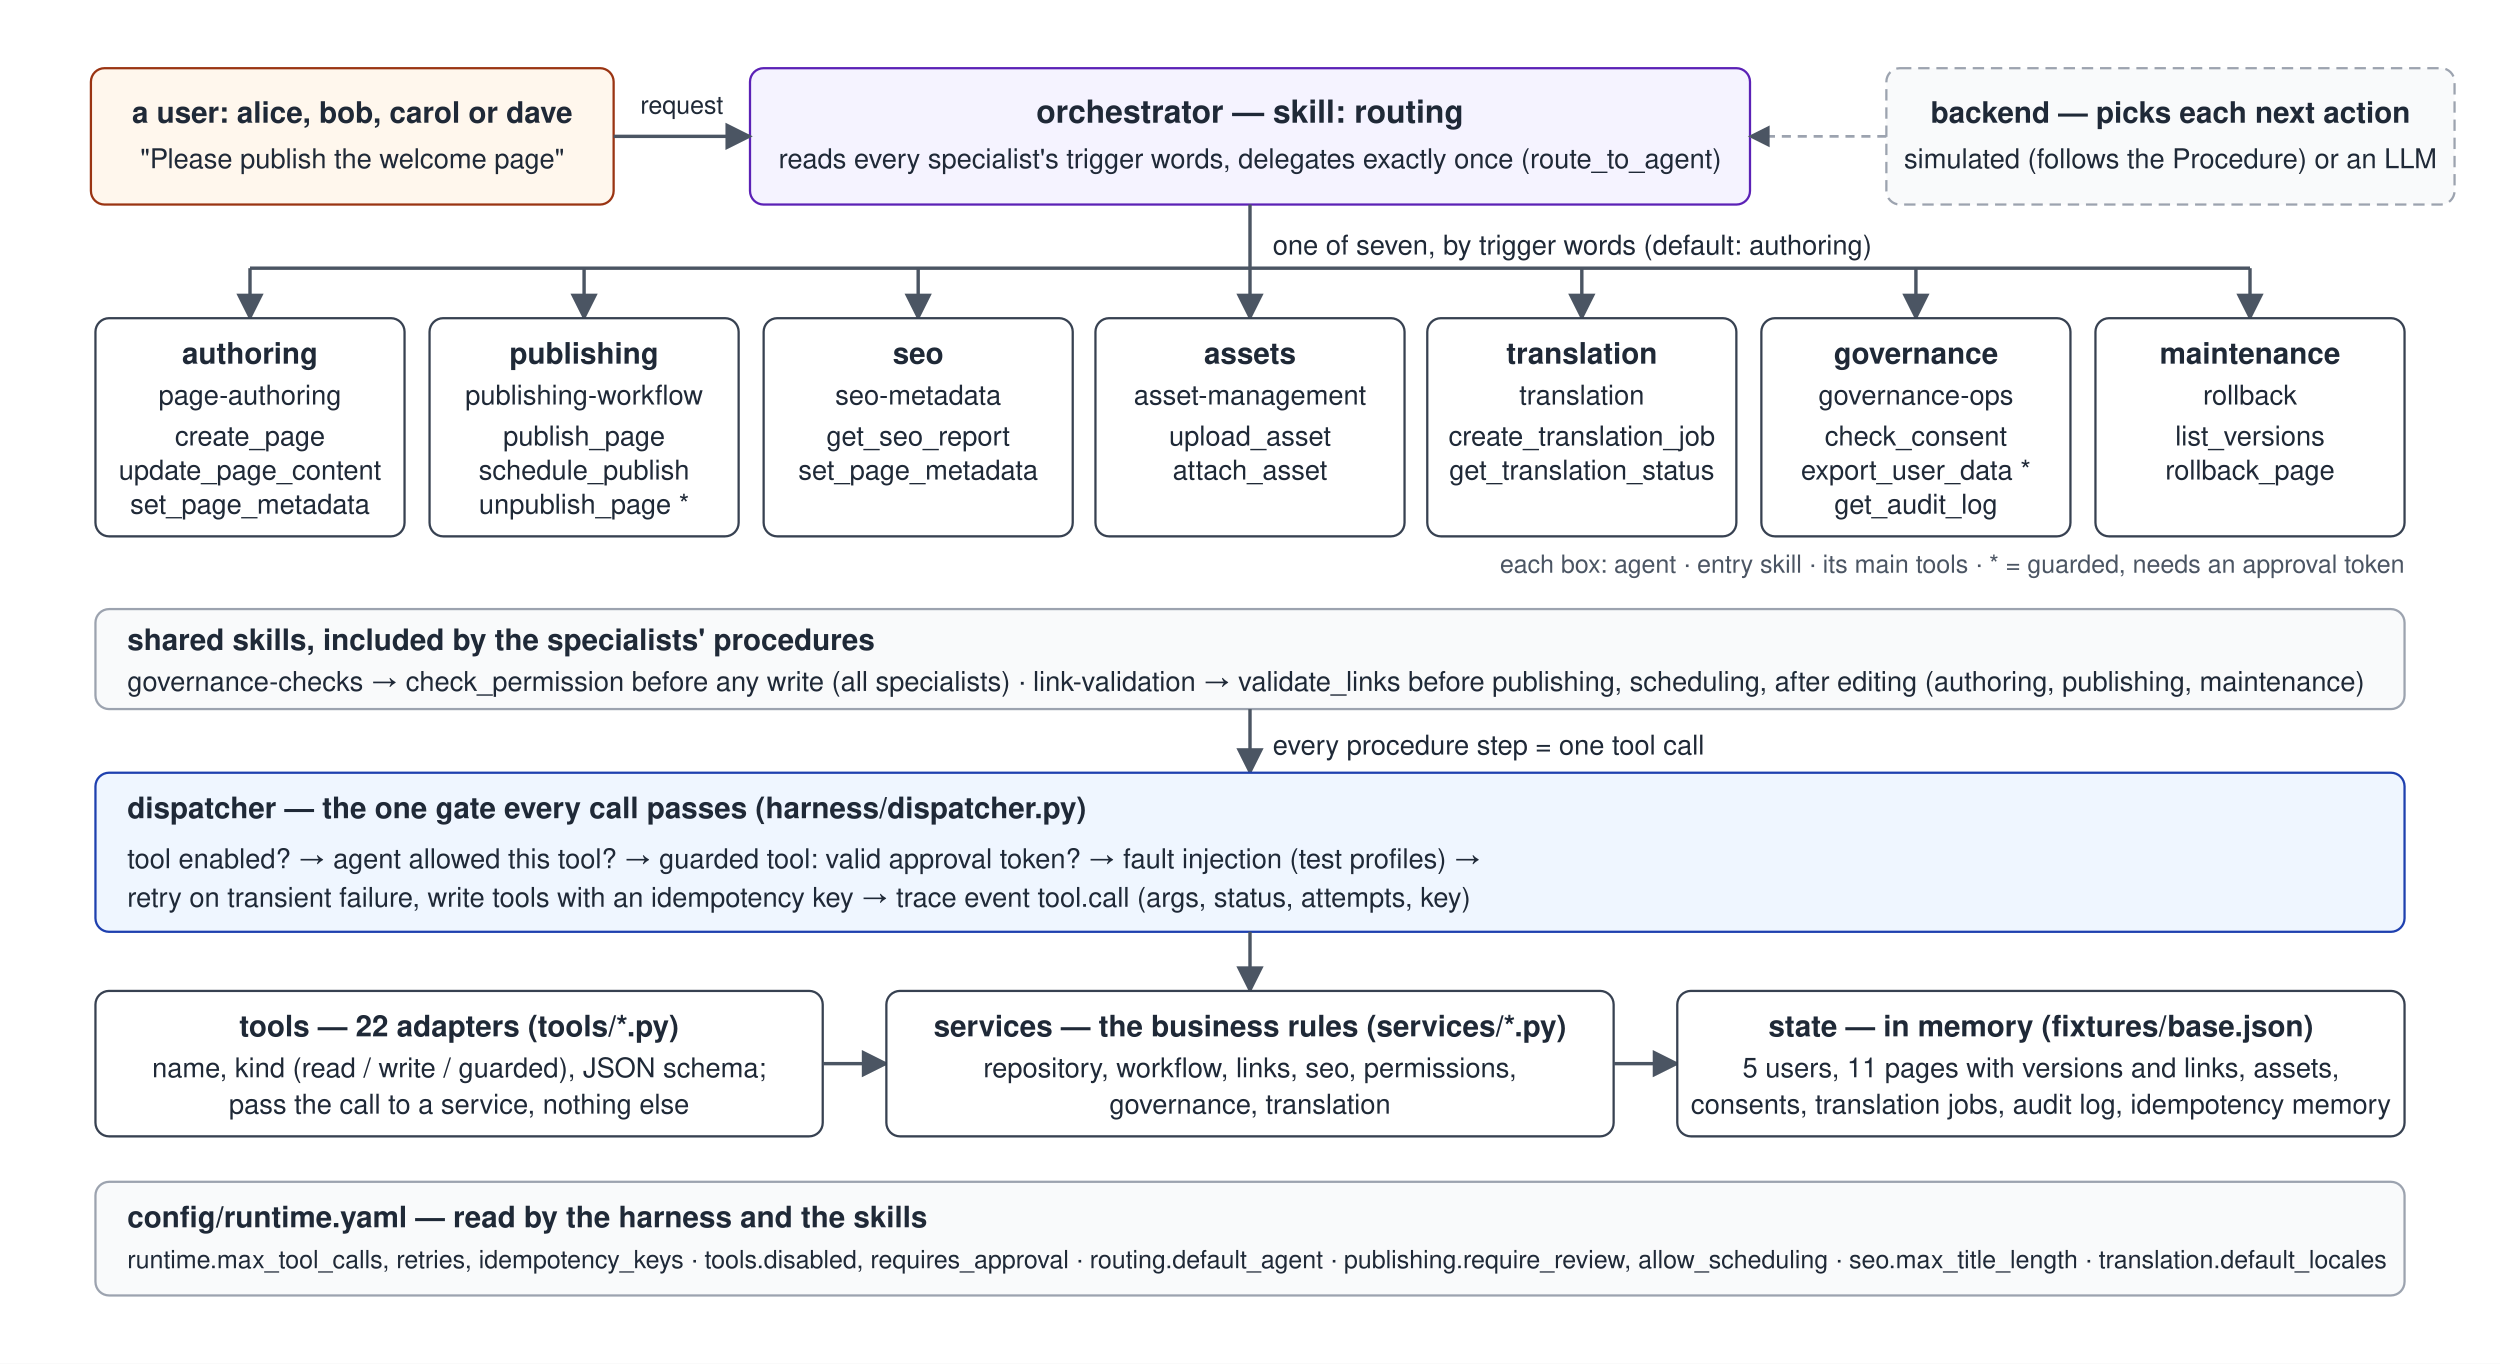
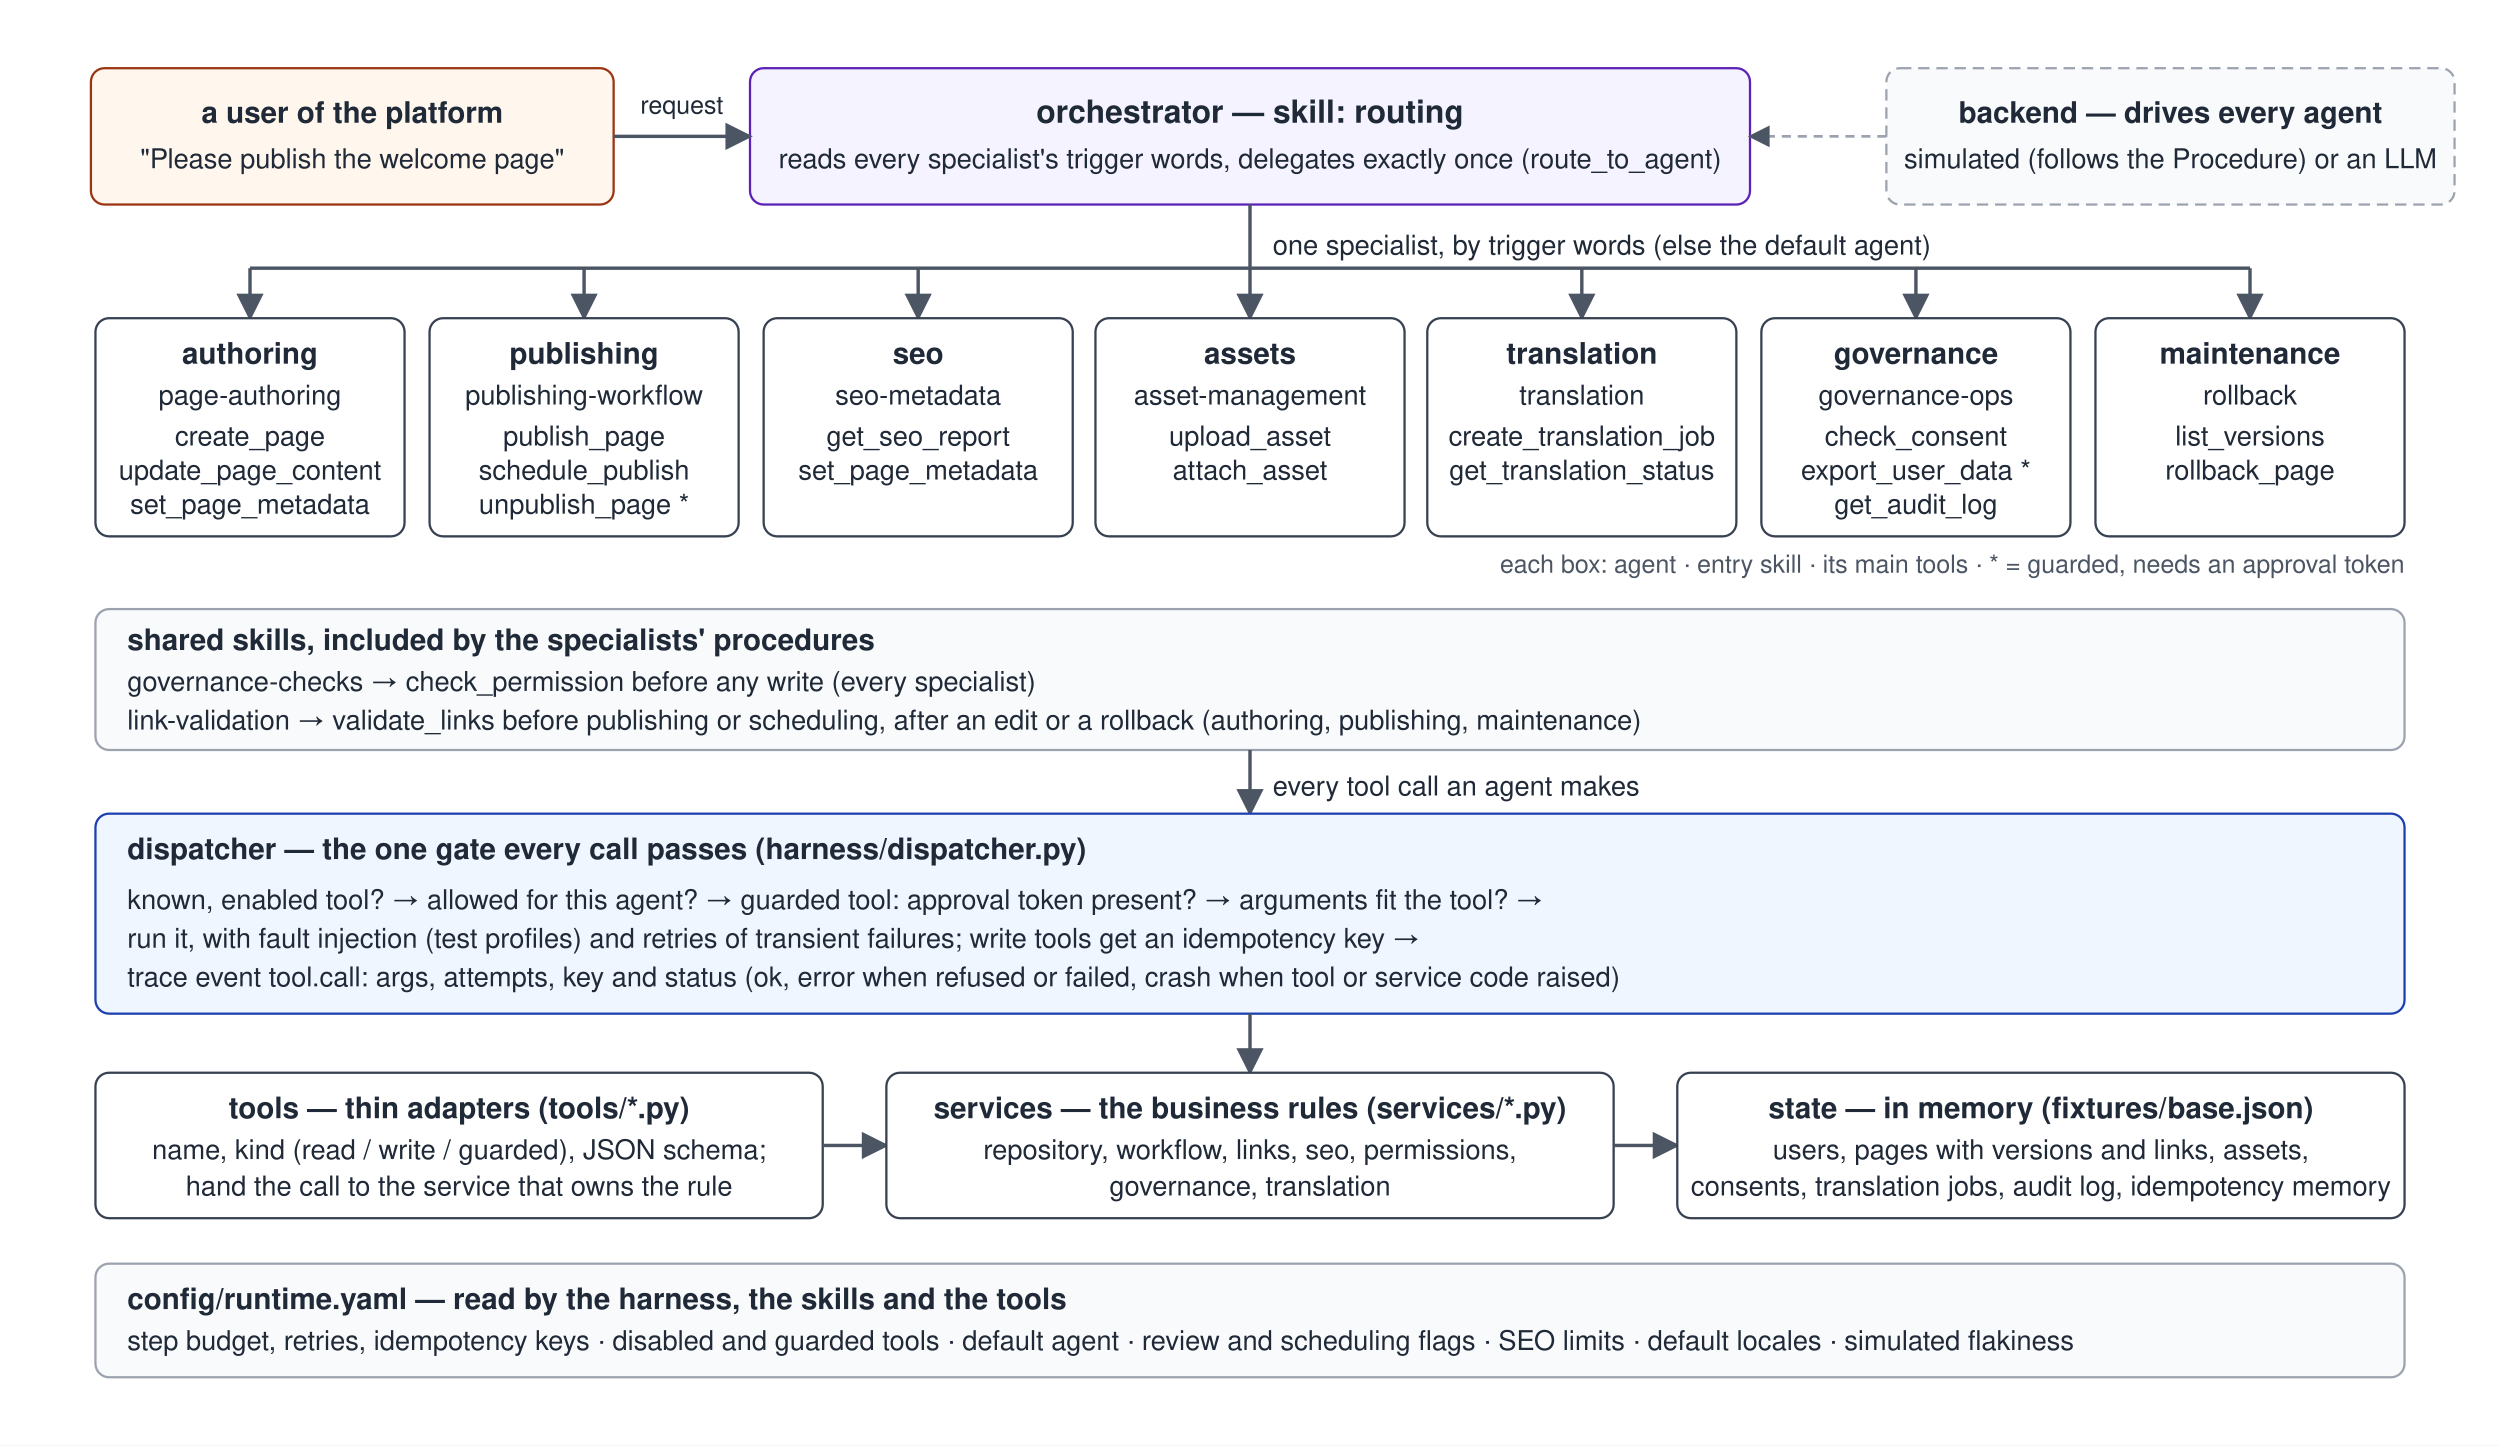
- <svg xmlns="http://www.w3.org/2000/svg" viewBox="0 0 1100 600" width="1100" height="600" role="img" aria-label="ContentOps: a user request goes to the orchestrator, which delegates once to one of seven specialist agents; the specialist follows its skill's procedure, each step being a tool call that passes through the dispatcher's gates into tool adapters, services and the state." font-family="Helvetica, Arial, sans-serif" font-size="14" fill="#1f2937">
+ <svg xmlns="http://www.w3.org/2000/svg" viewBox="0 0 1100 636" width="1100" height="636" role="img" aria-label="ContentOps: a user request goes to the orchestrator, which delegates once to one specialist agent; the specialist follows its skill's procedure, and every tool call passes through the dispatcher's gates into tool adapters, services and the state." font-family="Helvetica, Arial, sans-serif" font-size="14" fill="#1f2937">
  <defs>
    <marker id="a" viewBox="0 0 10 10" refX="9" refY="5" markerWidth="8" markerHeight="8" orient="auto-start-reverse">
      <path d="M0,0 L10,5 L0,10 z" fill="#4b5563" />
    </marker>
  </defs>
-   <rect width="1100" height="600" fill="#ffffff" />
+   <rect width="1100" height="636" fill="#ffffff" />
  <rect x="40" y="30" width="230" height="60" rx="6" fill="#fff7ed" stroke="#9a3412" />
-   <text x="155" y="54" text-anchor="middle" font-weight="bold" font-size="13">a user: alice, bob, carol or dave</text>
+   <text x="155" y="54" text-anchor="middle" font-weight="bold" font-size="13">a user of the platform</text>
  <text x="155" y="74" text-anchor="middle" font-size="12">"Please publish the welcome page"</text>
  <rect x="330" y="30" width="440" height="60" rx="6" fill="#f5f3ff" stroke="#5b21b6" />
  <text x="550" y="54" text-anchor="middle" font-weight="bold">orchestrator — skill: routing</text>
  <text x="550" y="74" text-anchor="middle" font-size="12">reads every specialist's trigger words, delegates exactly once (route_to_agent)</text>
  <path d="M270,60 L330,60" fill="none" stroke="#4b5563" stroke-width="1.5" marker-end="url(#a)" />
  <text x="300" y="50" text-anchor="middle" font-size="11">request</text>
  <rect x="830" y="30" width="250" height="60" rx="6" fill="#f9fafb" stroke="#9ca3af" stroke-dasharray="5 3" />
-   <text x="955" y="54" text-anchor="middle" font-weight="bold" font-size="13">backend — picks each next action</text>
+   <text x="955" y="54" text-anchor="middle" font-weight="bold" font-size="13">backend — drives every agent</text>
  <text x="955" y="74" text-anchor="middle" font-size="12">simulated (follows the Procedure) or an LLM</text>
  <path d="M830,60 L770,60" fill="none" stroke="#9ca3af" stroke-width="1.2" stroke-dasharray="4 3" marker-end="url(#a)" />
  <path d="M550,90 L550,118" fill="none" stroke="#4b5563" stroke-width="1.5" />
  <line x1="110" y1="118" x2="990" y2="118" stroke="#4b5563" stroke-width="1.5" />
-   <text x="560" y="112" font-size="12">one of seven, by trigger words (default: authoring)</text>
+   <text x="560" y="112" font-size="12">one specialist, by trigger words (else the default agent)</text>
  <g stroke="#4b5563" stroke-width="1.5" fill="none" marker-end="url(#a)">
    <path d="M110,118 L110,140" />
    <path d="M257,118 L257,140" />
    <path d="M404,118 L404,140" />
    <path d="M550,118 L550,140" />
    <path d="M696,118 L696,140" />
    <path d="M843,118 L843,140" />
    <path d="M990,118 L990,140" />
  </g>
  <g font-size="12">
    <rect x="42" y="140" width="136" height="96" rx="6" fill="#ffffff" stroke="#374151" />
    <text x="110" y="160" text-anchor="middle" font-weight="bold" font-size="13">authoring</text>
    <text x="110" y="178" text-anchor="middle">page-authoring</text>
    <text x="110" y="196" text-anchor="middle">create_page</text>
    <text x="110" y="211" text-anchor="middle">update_page_content</text>
    <text x="110" y="226" text-anchor="middle">set_page_metadata</text>
    <rect x="189" y="140" width="136" height="96" rx="6" fill="#ffffff" stroke="#374151" />
    <text x="257" y="160" text-anchor="middle" font-weight="bold" font-size="13">publishing</text>
    <text x="257" y="178" text-anchor="middle">publishing-workflow</text>
    <text x="257" y="196" text-anchor="middle">publish_page</text>
    <text x="257" y="211" text-anchor="middle">schedule_publish</text>
    <text x="257" y="226" text-anchor="middle">unpublish_page *</text>
    <rect x="336" y="140" width="136" height="96" rx="6" fill="#ffffff" stroke="#374151" />
    <text x="404" y="160" text-anchor="middle" font-weight="bold" font-size="13">seo</text>
    <text x="404" y="178" text-anchor="middle">seo-metadata</text>
    <text x="404" y="196" text-anchor="middle">get_seo_report</text>
    <text x="404" y="211" text-anchor="middle">set_page_metadata</text>
    <rect x="482" y="140" width="136" height="96" rx="6" fill="#ffffff" stroke="#374151" />
    <text x="550" y="160" text-anchor="middle" font-weight="bold" font-size="13">assets</text>
    <text x="550" y="178" text-anchor="middle">asset-management</text>
    <text x="550" y="196" text-anchor="middle">upload_asset</text>
    <text x="550" y="211" text-anchor="middle">attach_asset</text>
    <rect x="628" y="140" width="136" height="96" rx="6" fill="#ffffff" stroke="#374151" />
    <text x="696" y="160" text-anchor="middle" font-weight="bold" font-size="13">translation</text>
    <text x="696" y="178" text-anchor="middle">translation</text>
    <text x="696" y="196" text-anchor="middle">create_translation_job</text>
    <text x="696" y="211" text-anchor="middle">get_translation_status</text>
    <rect x="775" y="140" width="136" height="96" rx="6" fill="#ffffff" stroke="#374151" />
    <text x="843" y="160" text-anchor="middle" font-weight="bold" font-size="13">governance</text>
    <text x="843" y="178" text-anchor="middle">governance-ops</text>
    <text x="843" y="196" text-anchor="middle">check_consent</text>
    <text x="843" y="211" text-anchor="middle">export_user_data *</text>
    <text x="843" y="226" text-anchor="middle">get_audit_log</text>
    <rect x="922" y="140" width="136" height="96" rx="6" fill="#ffffff" stroke="#374151" />
    <text x="990" y="160" text-anchor="middle" font-weight="bold" font-size="13">maintenance</text>
    <text x="990" y="178" text-anchor="middle">rollback</text>
    <text x="990" y="196" text-anchor="middle">list_versions</text>
    <text x="990" y="211" text-anchor="middle">rollback_page</text>
  </g>
  <text x="1058" y="252" text-anchor="end" font-size="11" fill="#4b5563">each box: agent · entry skill · its main tools · * = guarded, needs an approval token</text>
-   <rect x="42" y="268" width="1016" height="44" rx="6" fill="#f9fafb" stroke="#9ca3af" />
+   <rect x="42" y="268" width="1016" height="62" rx="6" fill="#f9fafb" stroke="#9ca3af" />
  <text x="56" y="286" font-size="13" font-weight="bold">shared skills, included by the specialists' procedures</text>
-   <text x="56" y="304" font-size="12">governance-checks → check_permission before any write (all specialists) · link-validation → validate_links before publishing, scheduling, after editing (authoring, publishing, maintenance)</text>
-   <path d="M550,312 L550,340" fill="none" stroke="#4b5563" stroke-width="1.5" marker-end="url(#a)" />
-   <text x="560" y="332" font-size="12">every procedure step = one tool call</text>
-   <rect x="42" y="340" width="1016" height="70" rx="6" fill="#eff6ff" stroke="#1e40af" />
-   <text x="56" y="360" font-size="13" font-weight="bold">dispatcher — the one gate every call passes (harness/dispatcher.py)</text>
+   <text x="56" y="304" font-size="12">governance-checks → check_permission before any write (every specialist)</text>
+   <text x="56" y="321" font-size="12">link-validation → validate_links before publishing or scheduling, after an edit or a rollback (authoring, publishing, maintenance)</text>
+   <path d="M550,330 L550,358" fill="none" stroke="#4b5563" stroke-width="1.5" marker-end="url(#a)" />
+   <text x="560" y="350" font-size="12">every tool call an agent makes</text>
+   <rect x="42" y="358" width="1016" height="88" rx="6" fill="#eff6ff" stroke="#1e40af" />
+   <text x="56" y="378" font-size="13" font-weight="bold">dispatcher — the one gate every call passes (harness/dispatcher.py)</text>
  <g font-size="12">
-     <text x="56" y="382">tool enabled? → agent allowed this tool? → guarded tool: valid approval token? → fault injection (test profiles) →</text>
-     <text x="56" y="399">retry on transient failure, write tools with an idempotency key → trace event tool.call (args, status, attempts, key)</text>
+     <text x="56" y="400">known, enabled tool? → allowed for this agent? → guarded tool: approval token present? → arguments fit the tool? →</text>
+     <text x="56" y="417">run it, with fault injection (test profiles) and retries of transient failures; write tools get an idempotency key →</text>
+     <text x="56" y="434">trace event tool.call: args, attempts, key and status (ok, error when refused or failed, crash when tool or service code raised)</text>
  </g>
-   <path d="M550,410 L550,436" fill="none" stroke="#4b5563" stroke-width="1.5" marker-end="url(#a)" />
+   <path d="M550,446 L550,472" fill="none" stroke="#4b5563" stroke-width="1.5" marker-end="url(#a)" />
  <g font-size="12">
-     <rect x="42" y="436" width="320" height="64" rx="6" fill="#ffffff" stroke="#374151" />
-     <text x="202" y="456" text-anchor="middle" font-weight="bold" font-size="13">tools — 22 adapters (tools/*.py)</text>
-     <text x="202" y="474" text-anchor="middle">name, kind (read / write / guarded), JSON schema;</text>
-     <text x="202" y="490" text-anchor="middle">pass the call to a service, nothing else</text>
-     <path d="M362,468 L390,468" fill="none" stroke="#4b5563" stroke-width="1.5" marker-end="url(#a)" />
-     <rect x="390" y="436" width="320" height="64" rx="6" fill="#ffffff" stroke="#374151" />
-     <text x="550" y="456" text-anchor="middle" font-weight="bold" font-size="13">services — the business rules (services/*.py)</text>
-     <text x="550" y="474" text-anchor="middle">repository, workflow, links, seo, permissions,</text>
-     <text x="550" y="490" text-anchor="middle">governance, translation</text>
-     <path d="M710,468 L738,468" fill="none" stroke="#4b5563" stroke-width="1.5" marker-end="url(#a)" />
-     <rect x="738" y="436" width="320" height="64" rx="6" fill="#ffffff" stroke="#374151" />
-     <text x="898" y="456" text-anchor="middle" font-weight="bold" font-size="13">state — in memory (fixtures/base.json)</text>
-     <text x="898" y="474" text-anchor="middle">5 users, 11 pages with versions and links, assets,</text>
-     <text x="898" y="490" text-anchor="middle">consents, translation jobs, audit log, idempotency memory</text>
+     <rect x="42" y="472" width="320" height="64" rx="6" fill="#ffffff" stroke="#374151" />
+     <text x="202" y="492" text-anchor="middle" font-weight="bold" font-size="13">tools — thin adapters (tools/*.py)</text>
+     <text x="202" y="510" text-anchor="middle">name, kind (read / write / guarded), JSON schema;</text>
+     <text x="202" y="526" text-anchor="middle">hand the call to the service that owns the rule</text>
+     <path d="M362,504 L390,504" fill="none" stroke="#4b5563" stroke-width="1.5" marker-end="url(#a)" />
+     <rect x="390" y="472" width="320" height="64" rx="6" fill="#ffffff" stroke="#374151" />
+     <text x="550" y="492" text-anchor="middle" font-weight="bold" font-size="13">services — the business rules (services/*.py)</text>
+     <text x="550" y="510" text-anchor="middle">repository, workflow, links, seo, permissions,</text>
+     <text x="550" y="526" text-anchor="middle">governance, translation</text>
+     <path d="M710,504 L738,504" fill="none" stroke="#4b5563" stroke-width="1.5" marker-end="url(#a)" />
+     <rect x="738" y="472" width="320" height="64" rx="6" fill="#ffffff" stroke="#374151" />
+     <text x="898" y="492" text-anchor="middle" font-weight="bold" font-size="13">state — in memory (fixtures/base.json)</text>
+     <text x="898" y="510" text-anchor="middle">users, pages with versions and links, assets,</text>
+     <text x="898" y="526" text-anchor="middle">consents, translation jobs, audit log, idempotency memory</text>
  </g>
-   <rect x="42" y="520" width="1016" height="50" rx="6" fill="#f9fafb" stroke="#9ca3af" />
-   <text x="56" y="540" font-size="13" font-weight="bold">config/runtime.yaml — read by the harness and the skills</text>
-   <text x="56" y="558" font-size="11">runtime.max_tool_calls, retries, idempotency_keys · tools.disabled, requires_approval · routing.default_agent · publishing.require_review, allow_scheduling · seo.max_title_length · translation.default_locales</text>
+   <rect x="42" y="556" width="1016" height="50" rx="6" fill="#f9fafb" stroke="#9ca3af" />
+   <text x="56" y="576" font-size="13" font-weight="bold">config/runtime.yaml — read by the harness, the skills and the tools</text>
+   <text x="56" y="594" font-size="12">step budget, retries, idempotency keys · disabled and guarded tools · default agent · review and scheduling flags · SEO limits · default locales · simulated flakiness</text>
</svg>
